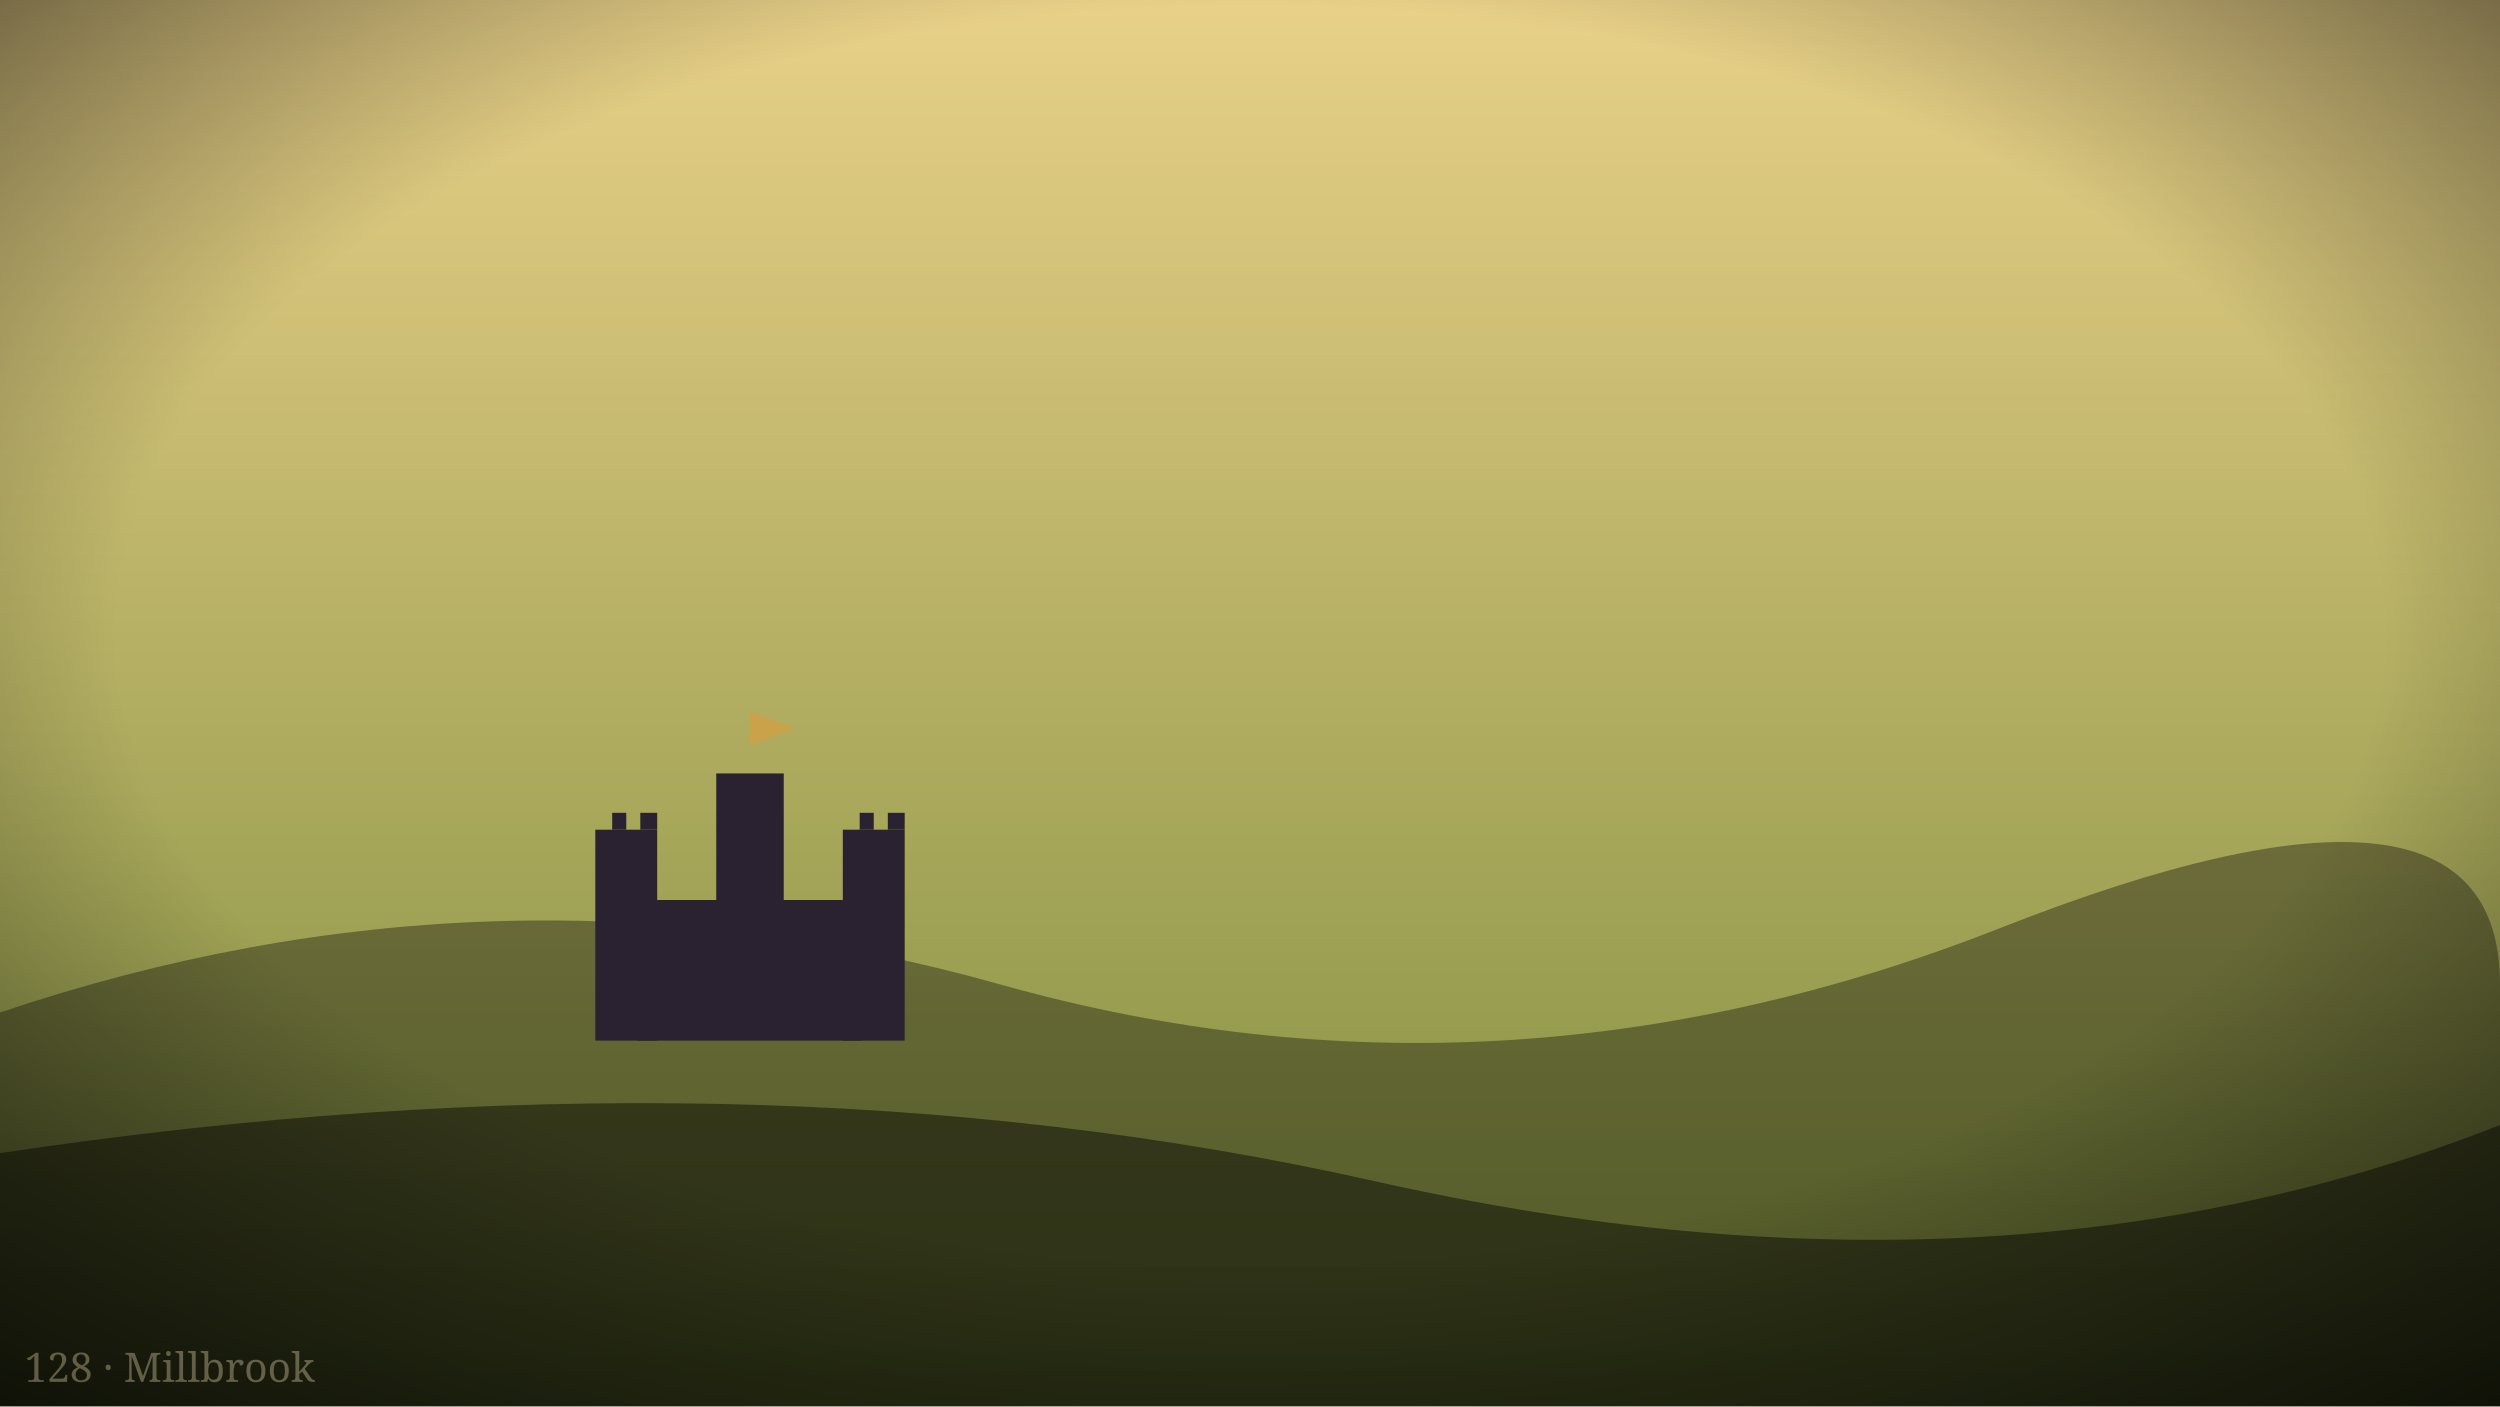
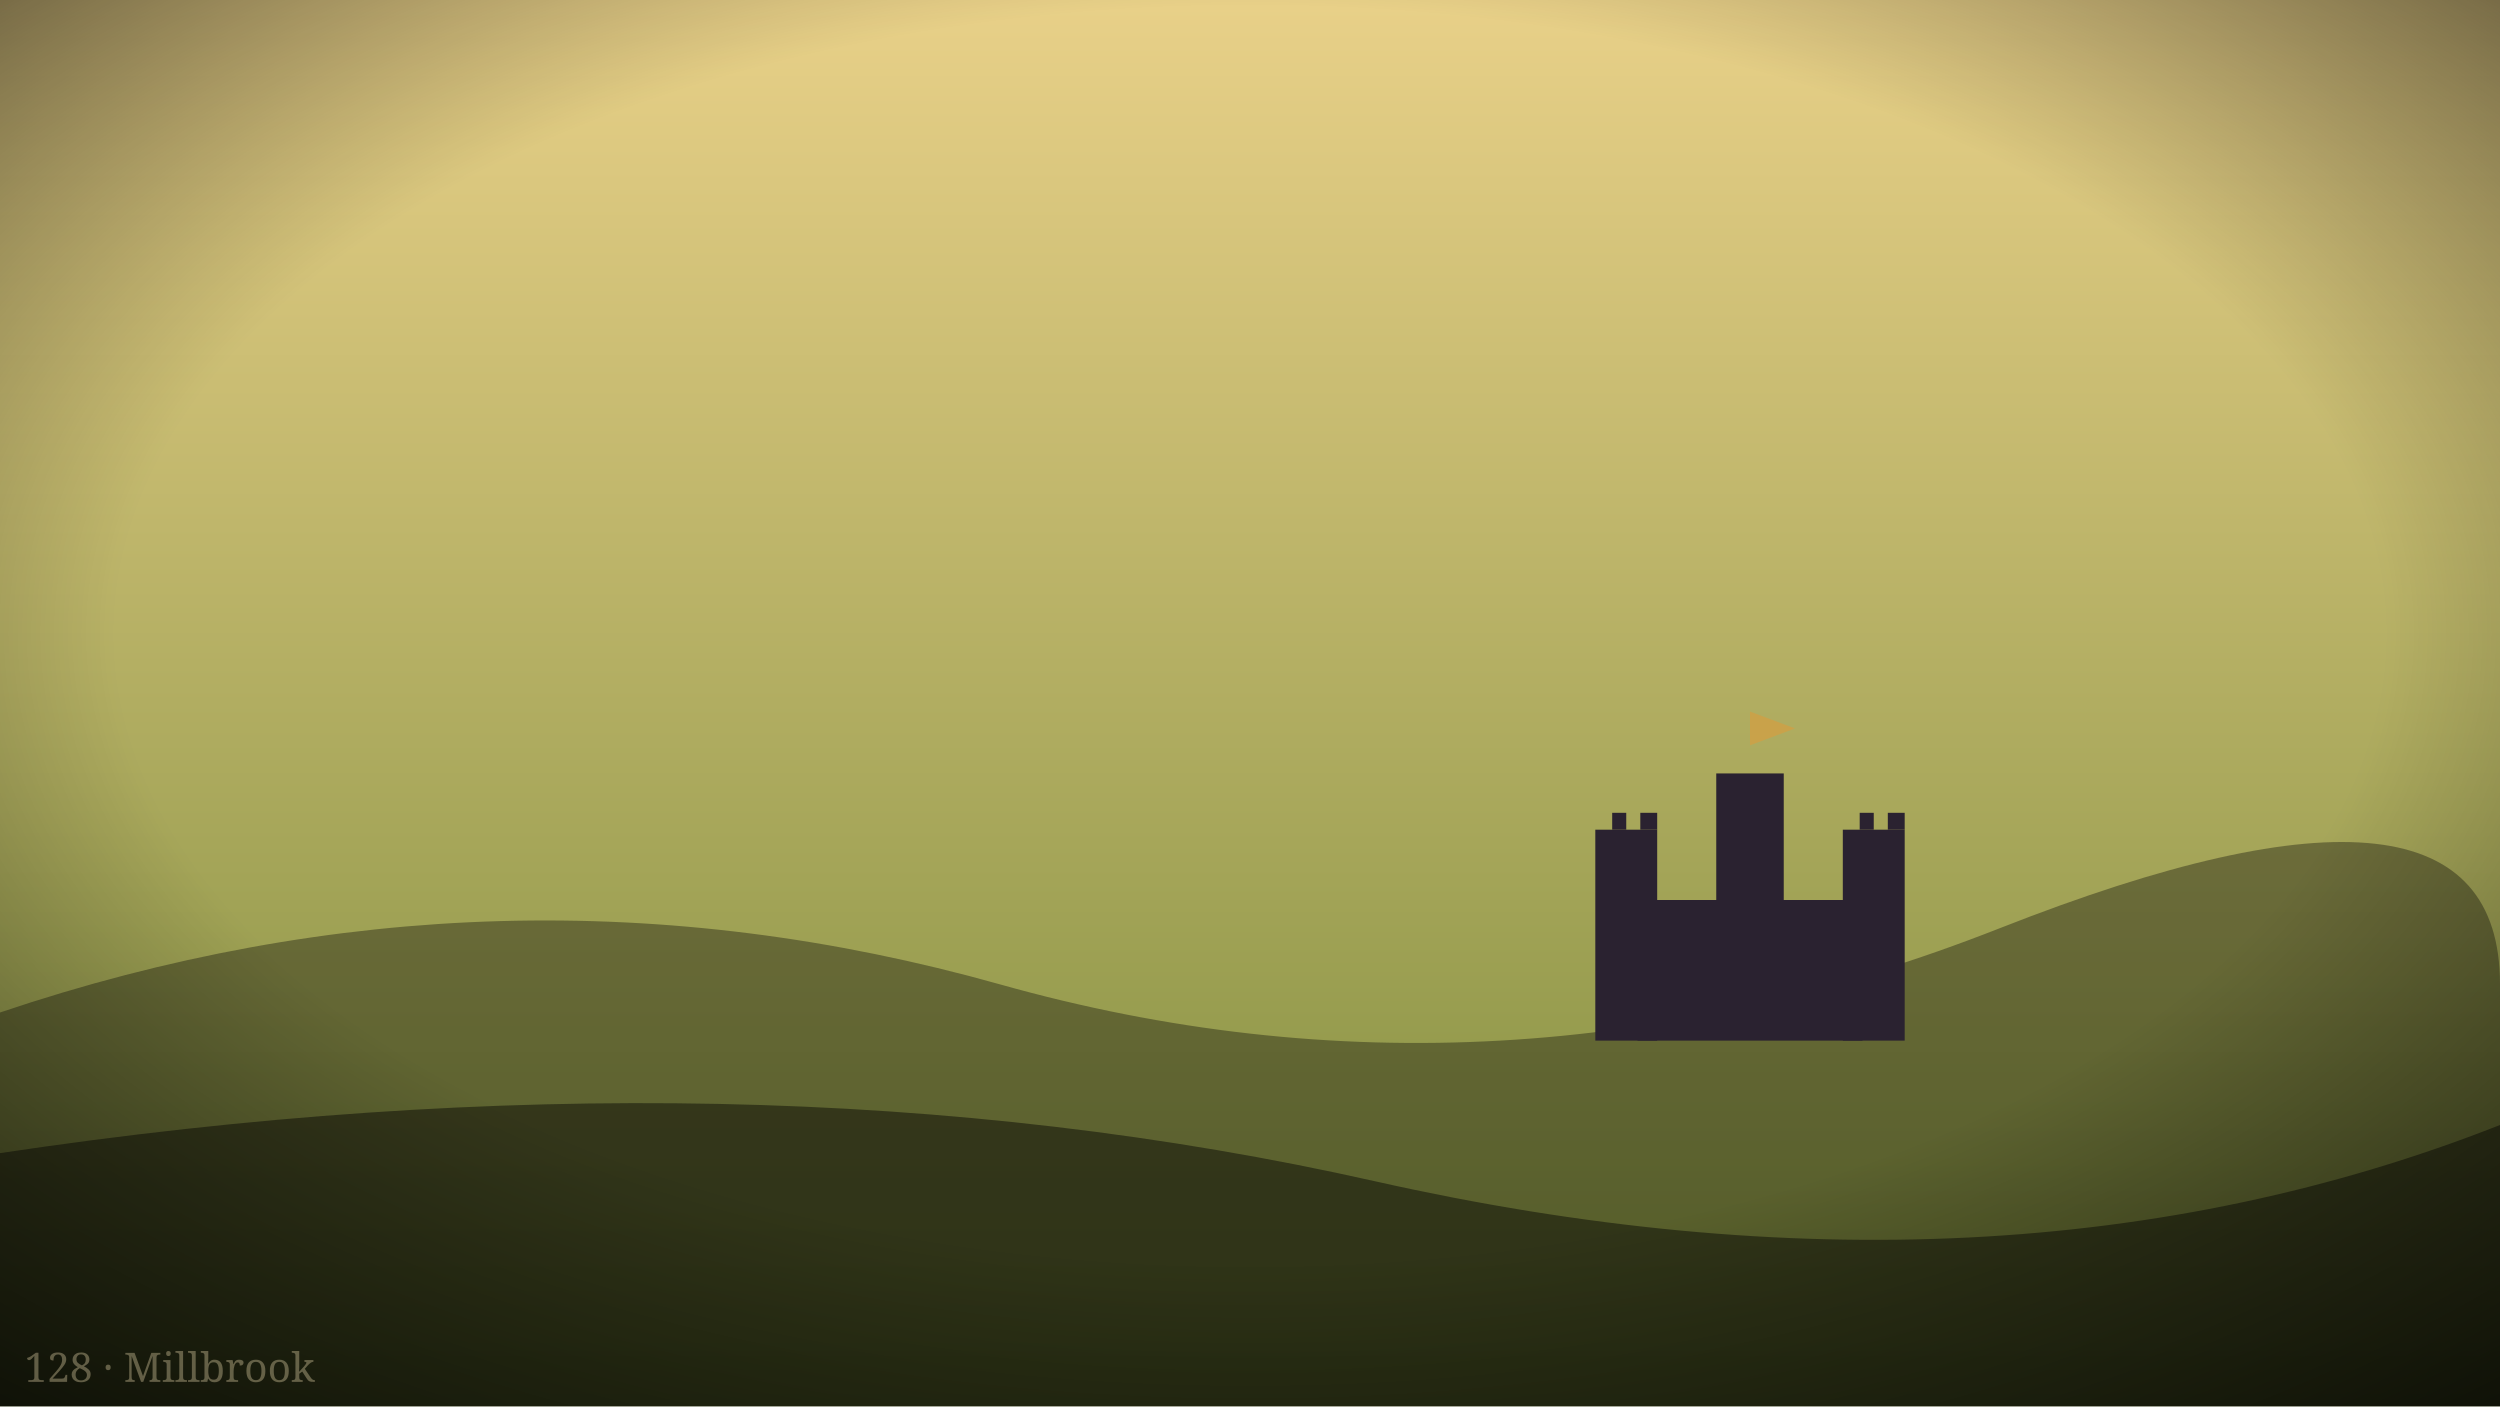
<svg xmlns="http://www.w3.org/2000/svg" viewBox="0 0 800 450" width="800" height="450">
  <defs>
    <linearGradient id="g" x1="0" y1="0" x2="0" y2="1">
      <stop offset="0" stop-color="#e8d088" />
      <stop offset="1" stop-color="#7a8a3a" />
    </linearGradient>
    <radialGradient id="v" cx="0.5" cy="0.45" r="0.75">
      <stop offset="0.6" stop-color="#000" stop-opacity="0" />
      <stop offset="1" stop-color="#000" stop-opacity="0.65" />
    </radialGradient>
  </defs>
  <rect width="800" height="450" fill="url(#g)" />
  <path d="M0 324 Q 160 270 320 315 T 640 297 T 800 315 V 450 H 0 Z" fill="#000" fill-opacity="0.35" />
  <path d="M0 369 Q 240 333 440 378 T 800 360 V 450 H 0 Z" fill="#000" fill-opacity="0.45" />
-   <g transform="translate(240 315) scale(0.9)" fill="#2a2230">
+   <g transform="translate(560 315) scale(0.9)" fill="#2a2230">
    <rect x="-40" y="-30" width="80" height="50" />
    <rect x="-55" y="-55" width="22" height="75" />
    <rect x="33" y="-55" width="22" height="75" />
    <rect x="-12" y="-75" width="24" height="45" />
    <path d="M-55 -55 h6 v-6 h5 v6 h5 v-6 h6 v6 M33 -55 h6 v-6 h5 v6 h5 v-6 h6 v6" />
    <path d="M0 -75 v-22 l16 6 -16 6" fill="#c9a24a" />
  </g>
  <rect width="800" height="450" fill="url(#v)" />
  <text x="7.8" y="442.2" font-family="Georgia,serif" font-size="13" fill="#f3e3b5" fill-opacity="0.35">128 · Millbrook</text>
</svg>
